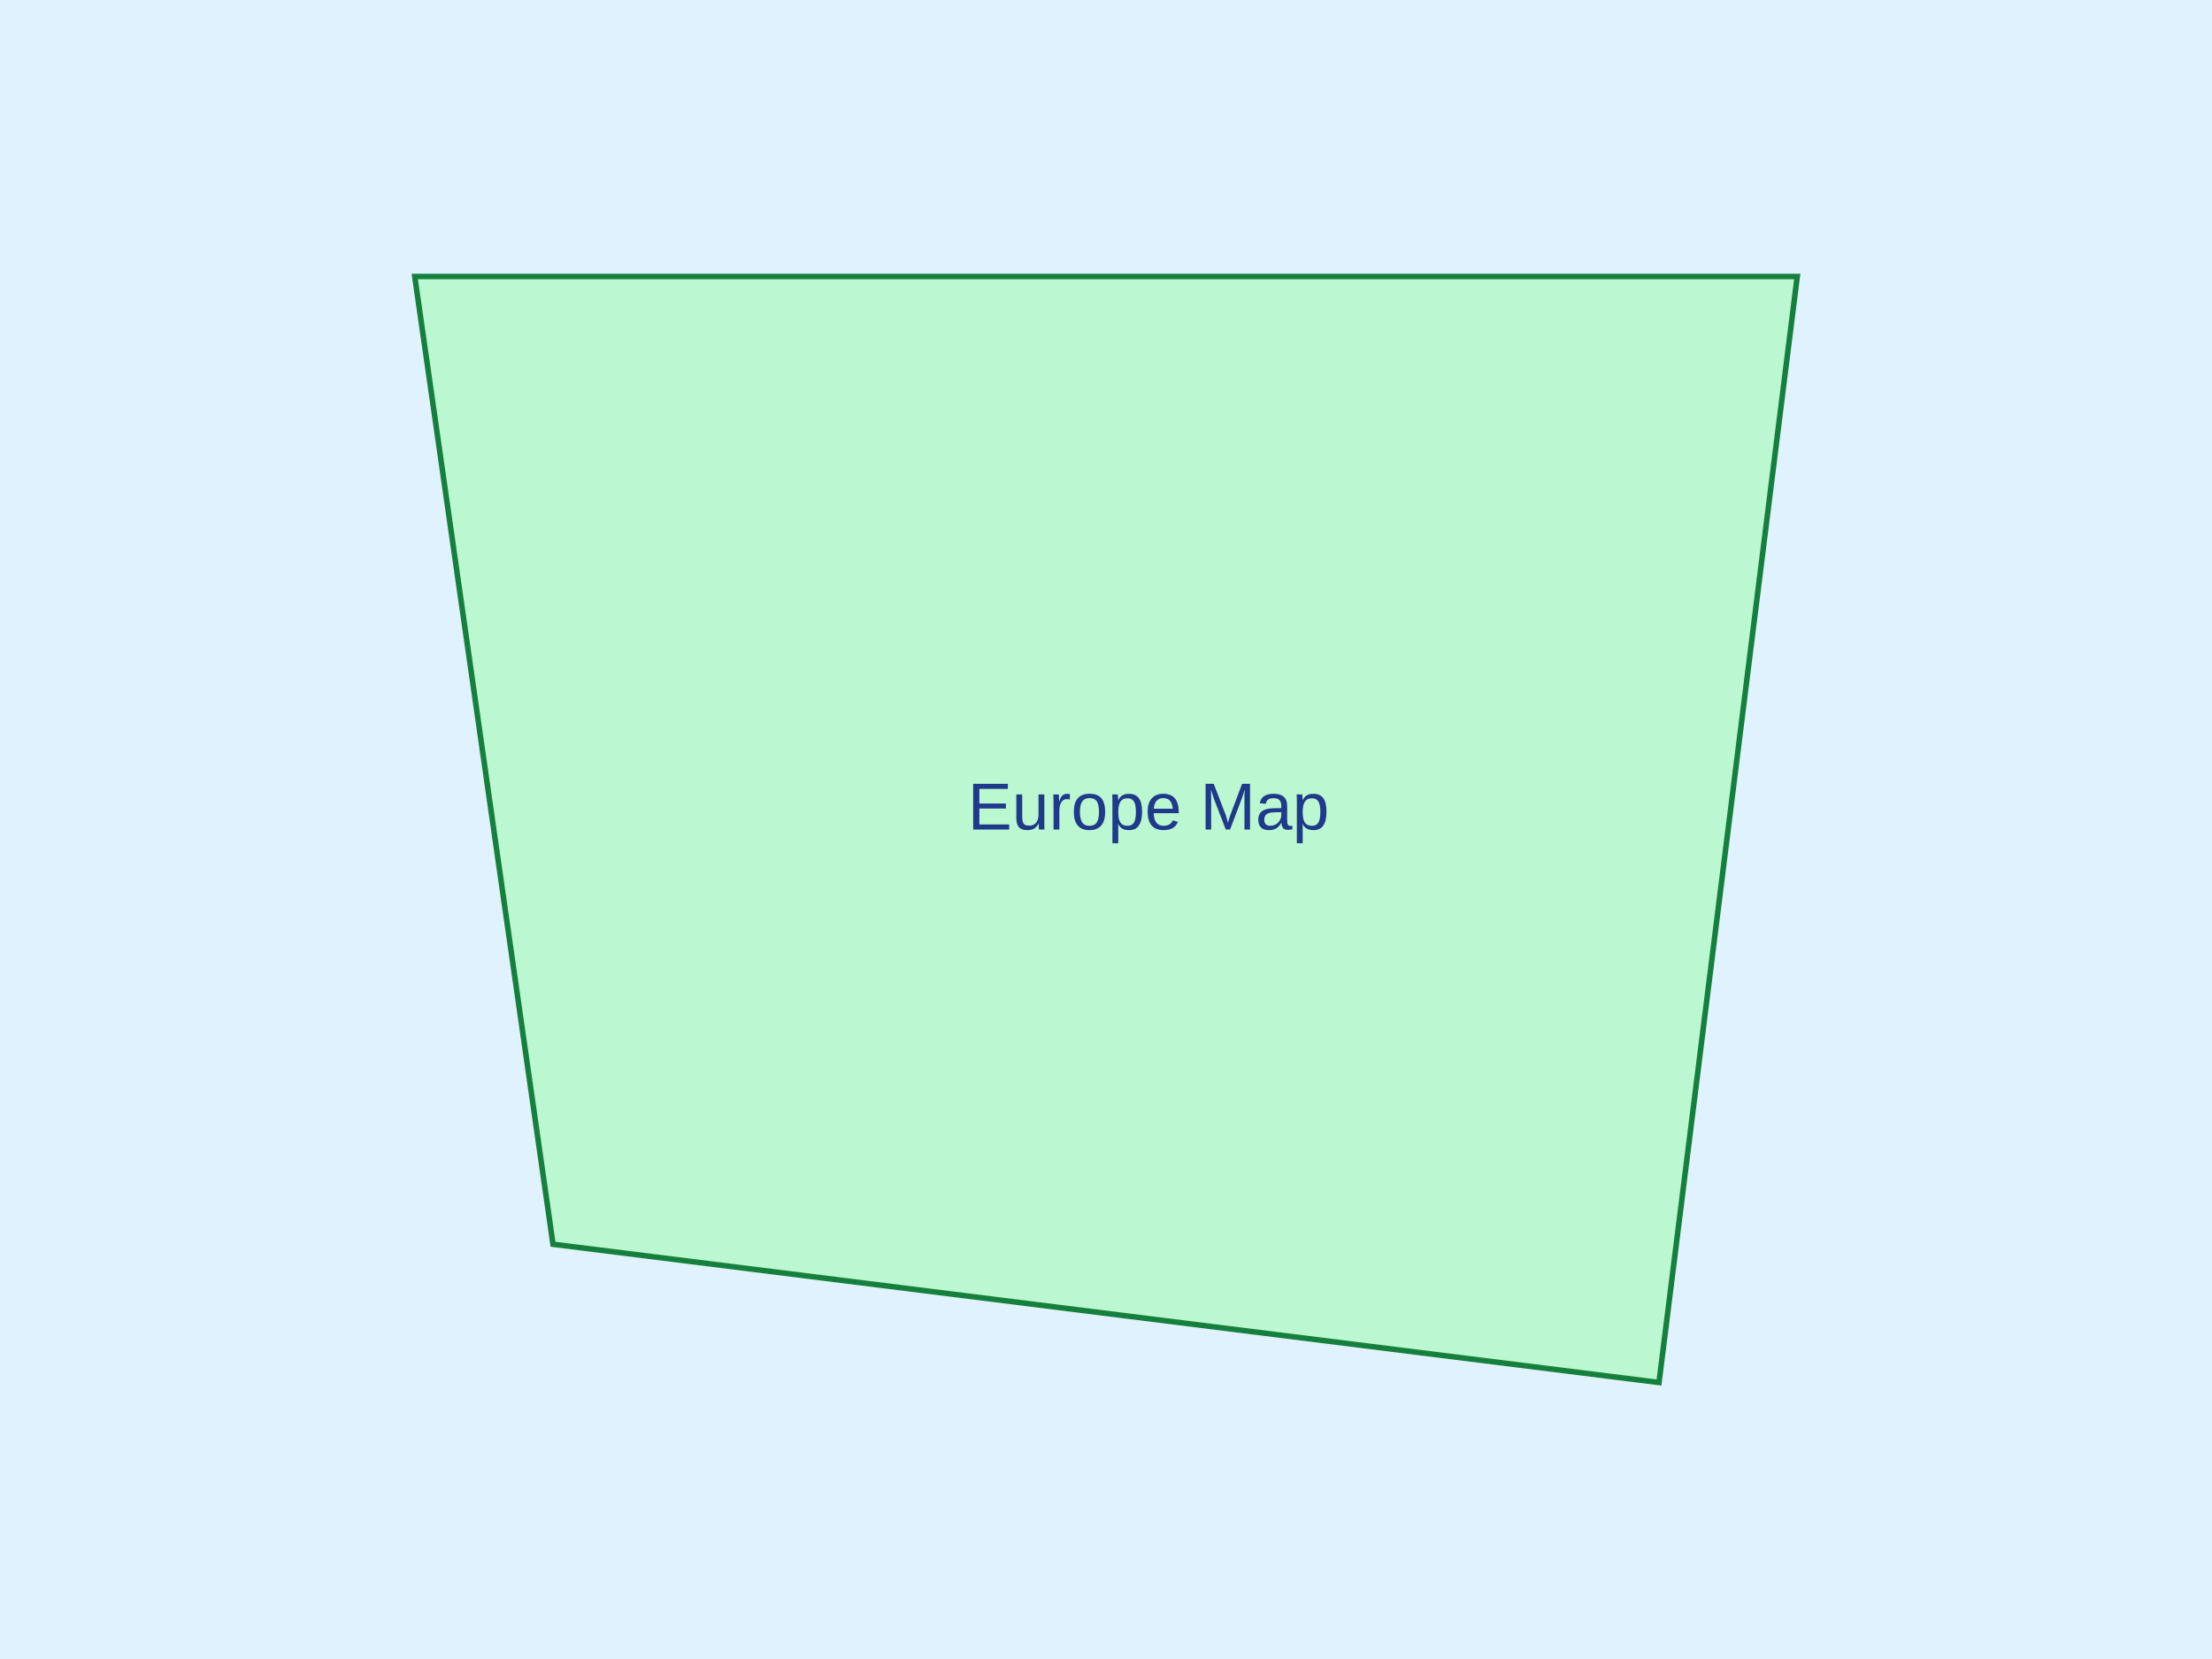
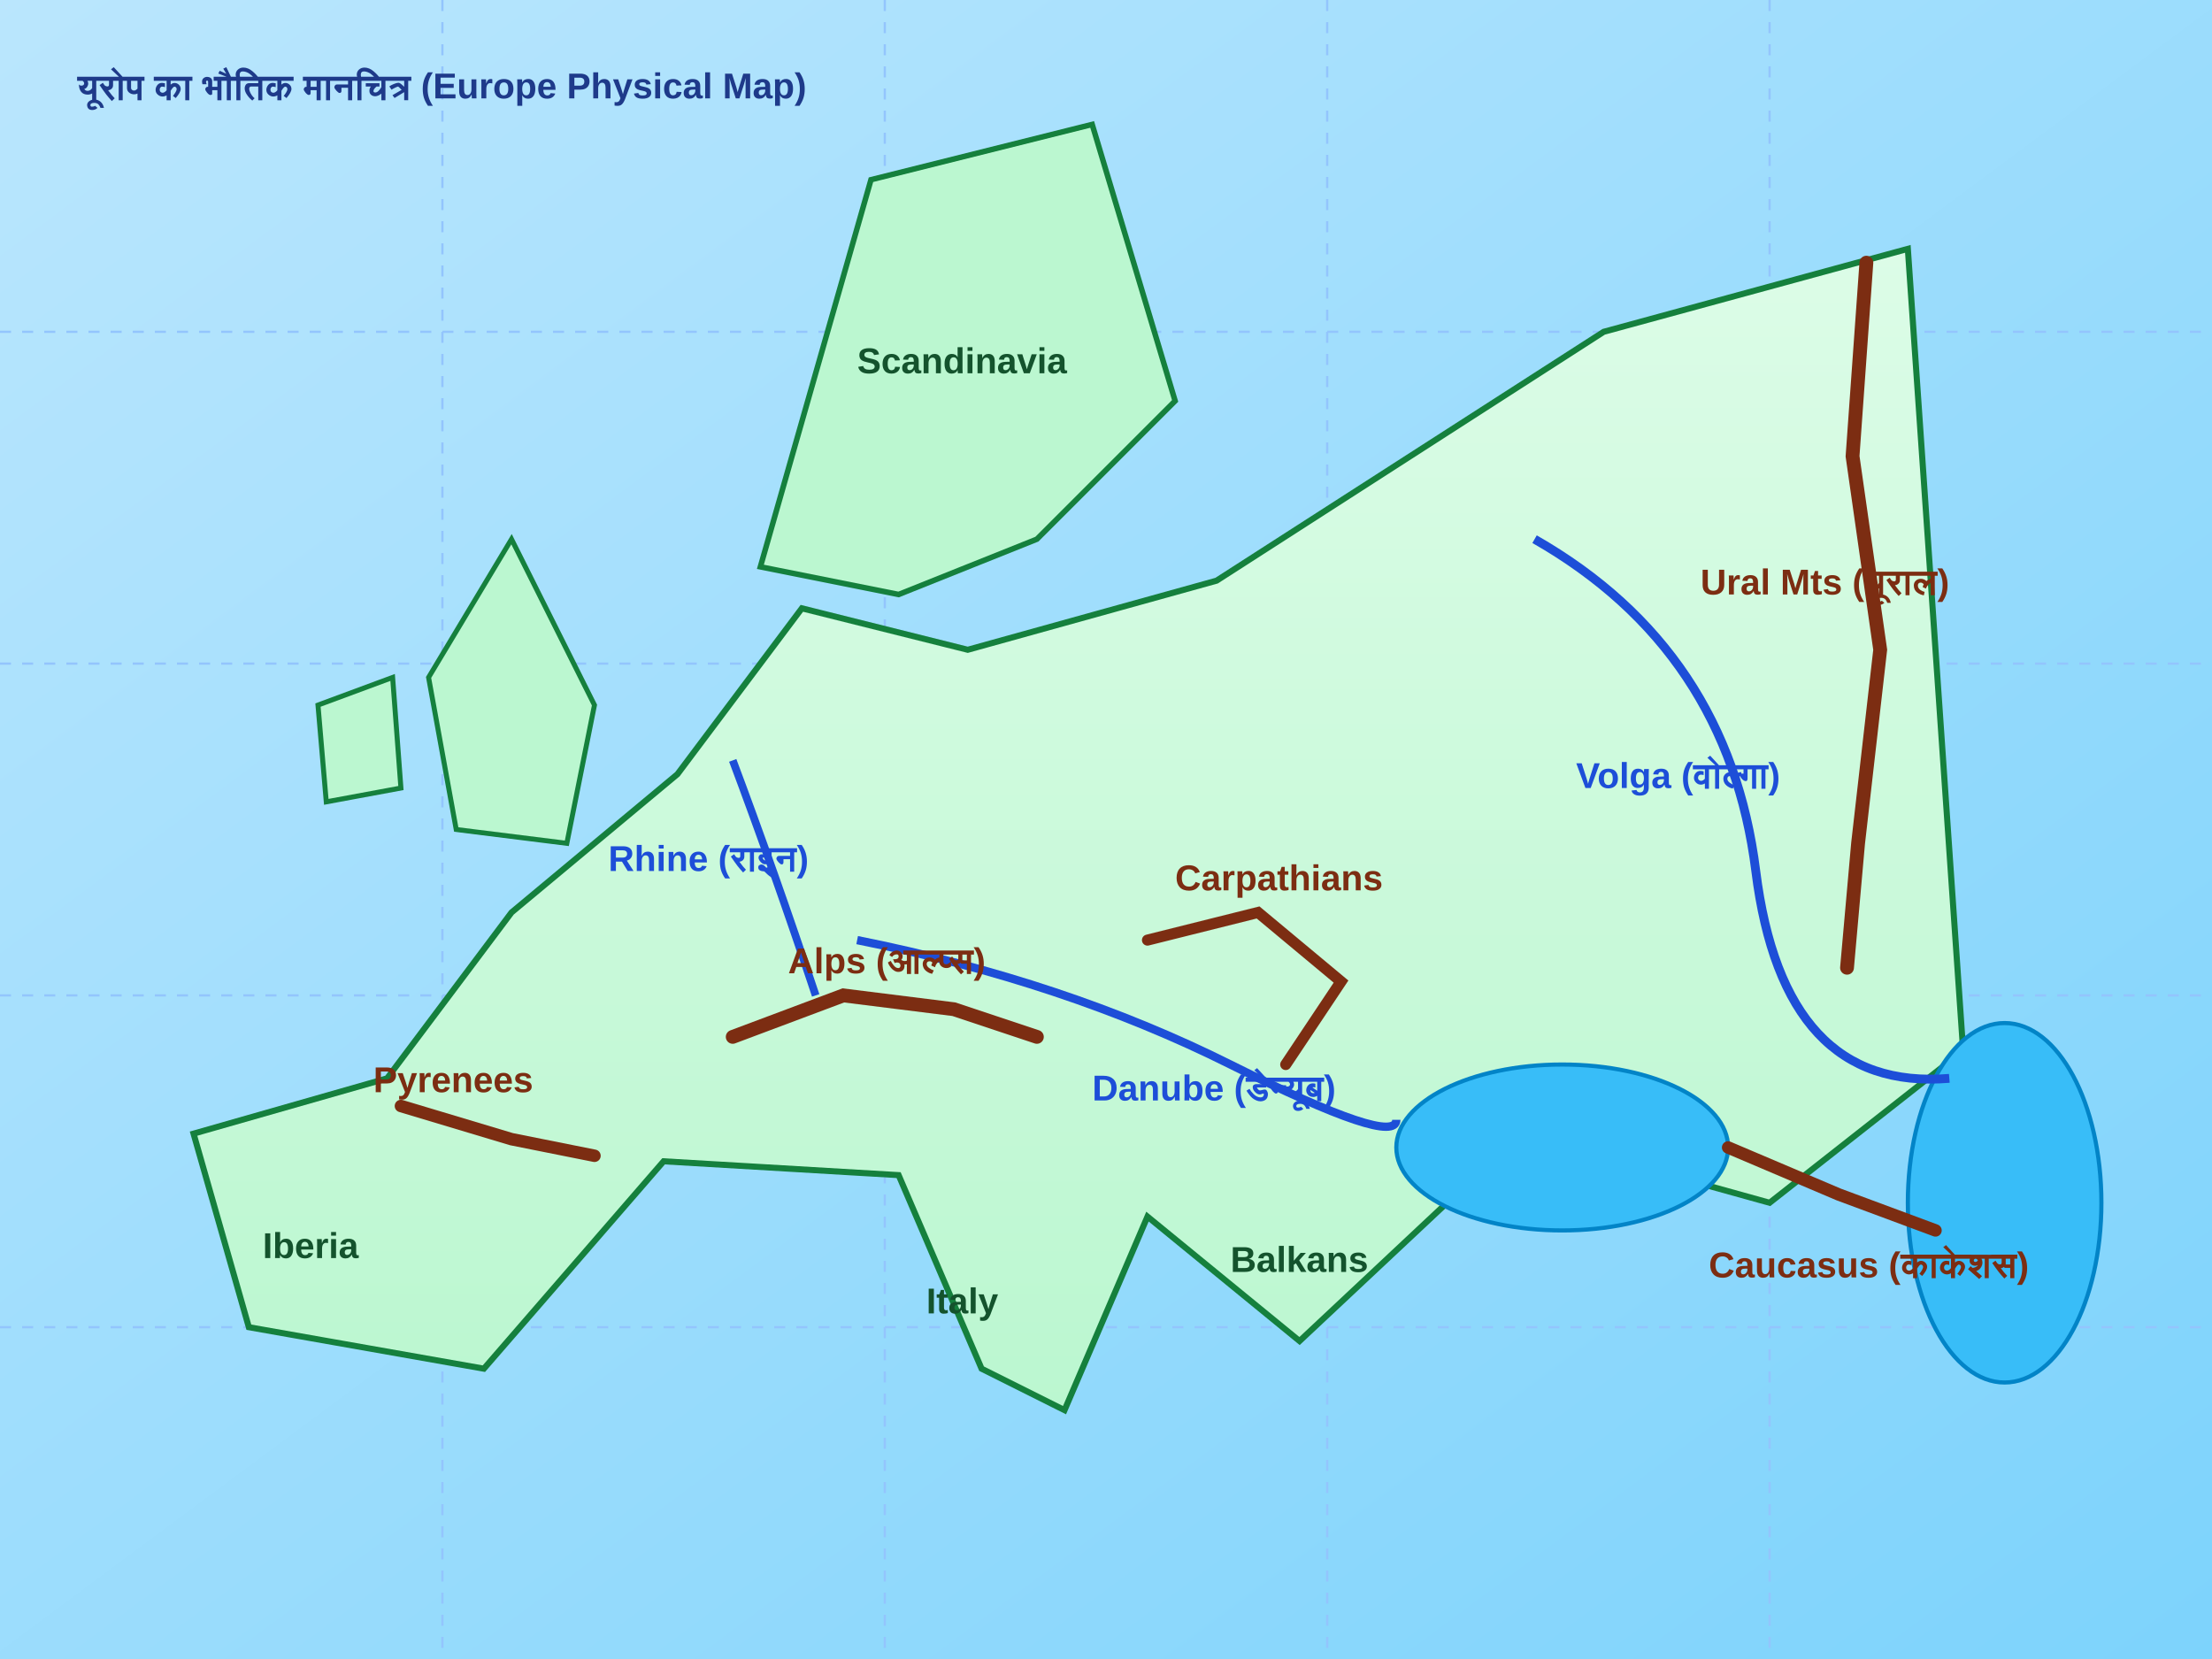
<svg xmlns="http://www.w3.org/2000/svg" viewBox="0 0 800 600" width="800" height="600">
-   <rect width="800" height="600" fill="#e0f2fe" />
-   <path d="M 150 100 L 650 100 L 600 500 L 200 450 Z" fill="#bbf7d0" stroke="#15803d" stroke-width="2" />
-   <text x="350" y="300" font-family="Arial" font-size="24" fill="#1e3a8a">Europe Map</text>
+   <defs>
+     <linearGradient id="oceanGrad" x1="0%" y1="0%" x2="100%" y2="100%">
+       <stop offset="0%" stop-color="#bae6fd" />
+       <stop offset="100%" stop-color="#7dd3fc" />
+     </linearGradient>
+     <linearGradient id="landGrad" x1="0%" y1="0%" x2="0%" y2="100%">
+       <stop offset="0%" stop-color="#dcfce7" />
+       <stop offset="100%" stop-color="#bbf7d0" />
+     </linearGradient>
+   </defs>
+   <rect width="800" height="600" fill="url(#oceanGrad)" />
+   <g stroke="#93c5fd" stroke-width="0.8" stroke-dasharray="4,4">
+     <line x1="0" y1="120" x2="800" y2="120" />
+     <line x1="0" y1="240" x2="800" y2="240" />
+     <line x1="0" y1="360" x2="800" y2="360" />
+     <line x1="0" y1="480" x2="800" y2="480" />
+     <line x1="160" y1="0" x2="160" y2="600" />
+     <line x1="320" y1="0" x2="320" y2="600" />
+     <line x1="480" y1="0" x2="480" y2="600" />
+     <line x1="640" y1="0" x2="640" y2="600" />
+   </g>
+   <path id="continental-mainland" d="M 90 480 L 70 410 L 140 390 L 185 330 L 245 280 L 290 220 L 350 235 L 440 210 L 580 120 L 690 90 L 710 380 L 640 435 L 550 410 L 470 485 L 415 440 L 385 510 L 355 495 L 325 425 L 240 420 L 175 495 Z" fill="url(#landGrad)" stroke="#15803d" stroke-width="2.2" />
+   <path id="scandinavia" d="M 275 205 L 315 65 L 395 45 L 425 145 L 375 195 L 325 215 Z" fill="#bbf7d0" stroke="#15803d" stroke-width="2" />
+   <path id="great-britain" d="M 155 245 L 185 195 L 215 255 L 205 305 L 165 300 Z" fill="#bbf7d0" stroke="#15803d" stroke-width="1.8" />
+   <path id="ireland" d="M 115 255 L 142 245 L 145 285 L 118 290 Z" fill="#bbf7d0" stroke="#15803d" stroke-width="1.8" />
+   <ellipse id="black-sea" cx="565" cy="415" rx="60" ry="30" fill="#38bdf8" stroke="#0284c7" stroke-width="1.5" />
+   <ellipse id="caspian-sea" cx="725" cy="435" rx="35" ry="65" fill="#38bdf8" stroke="#0284c7" stroke-width="1.5" />
+   <polyline id="ural-mountains" points="675,95 670,165 680,235 672,305 668,350" fill="none" stroke="#7c2d12" stroke-width="5" stroke-linecap="round" />
+   <polyline id="alps-mountains" points="265,375 305,360 345,365 375,375" fill="none" stroke="#7c2d12" stroke-width="5" stroke-linecap="round" />
+   <polyline id="pyrenees-mountains" points="145,400 185,412 215,418" fill="none" stroke="#7c2d12" stroke-width="4.5" stroke-linecap="round" />
+   <polyline id="caucasus-mountains" points="625,415 665,432 700,445" fill="none" stroke="#7c2d12" stroke-width="4.5" stroke-linecap="round" />
+   <polyline id="carpathian-mountains" points="415,340 455,330 485,355 465,385" fill="none" stroke="#7c2d12" stroke-width="4" stroke-linecap="round" />
+   <path id="danube-river" d="M 310 340 Q 385 355 445 385 T 505 405" fill="none" stroke="#1d4ed8" stroke-width="3" />
+   <path id="volga-river" d="M 555 195 Q 625 235 635 315 T 705 390" fill="none" stroke="#1d4ed8" stroke-width="3.2" />
+   <path id="rhine-river" d="M 295 360 Q 280 315 265 275" fill="none" stroke="#1d4ed8" stroke-width="2.8" />
+   <g font-family="Arial, sans-serif" font-size="13" font-weight="bold" fill="#1e3a8a">
+     <text x="28" y="36">यूरोप का भौतिक मानचित्र (Europe Physical Map)</text>
+     <text x="615" y="215" fill="#7c2d12">Ural Mts (यूराल)</text>
+     <text x="285" y="352" fill="#7c2d12">Alps (आल्प्स)</text>
+     <text x="135" y="395" fill="#7c2d12">Pyrenees</text>
+     <text x="618" y="462" fill="#7c2d12">Caucasus (काकेशस)</text>
+     <text x="425" y="322" fill="#7c2d12">Carpathians</text>
+     <text x="395" y="398" fill="#1d4ed8">Danube (डेन्यूब)</text>
+     <text x="570" y="285" fill="#1d4ed8">Volga (वोल्गा)</text>
+     <text x="220" y="315" fill="#1d4ed8">Rhine (राइन)</text>
+     <text x="310" y="135" fill="#14532d">Scandinavia</text>
+     <text x="95" y="455" fill="#14532d">Iberia</text>
+     <text x="335" y="475" fill="#14532d">Italy</text>
+     <text x="445" y="460" fill="#14532d">Balkans</text>
+   </g>
</svg>
